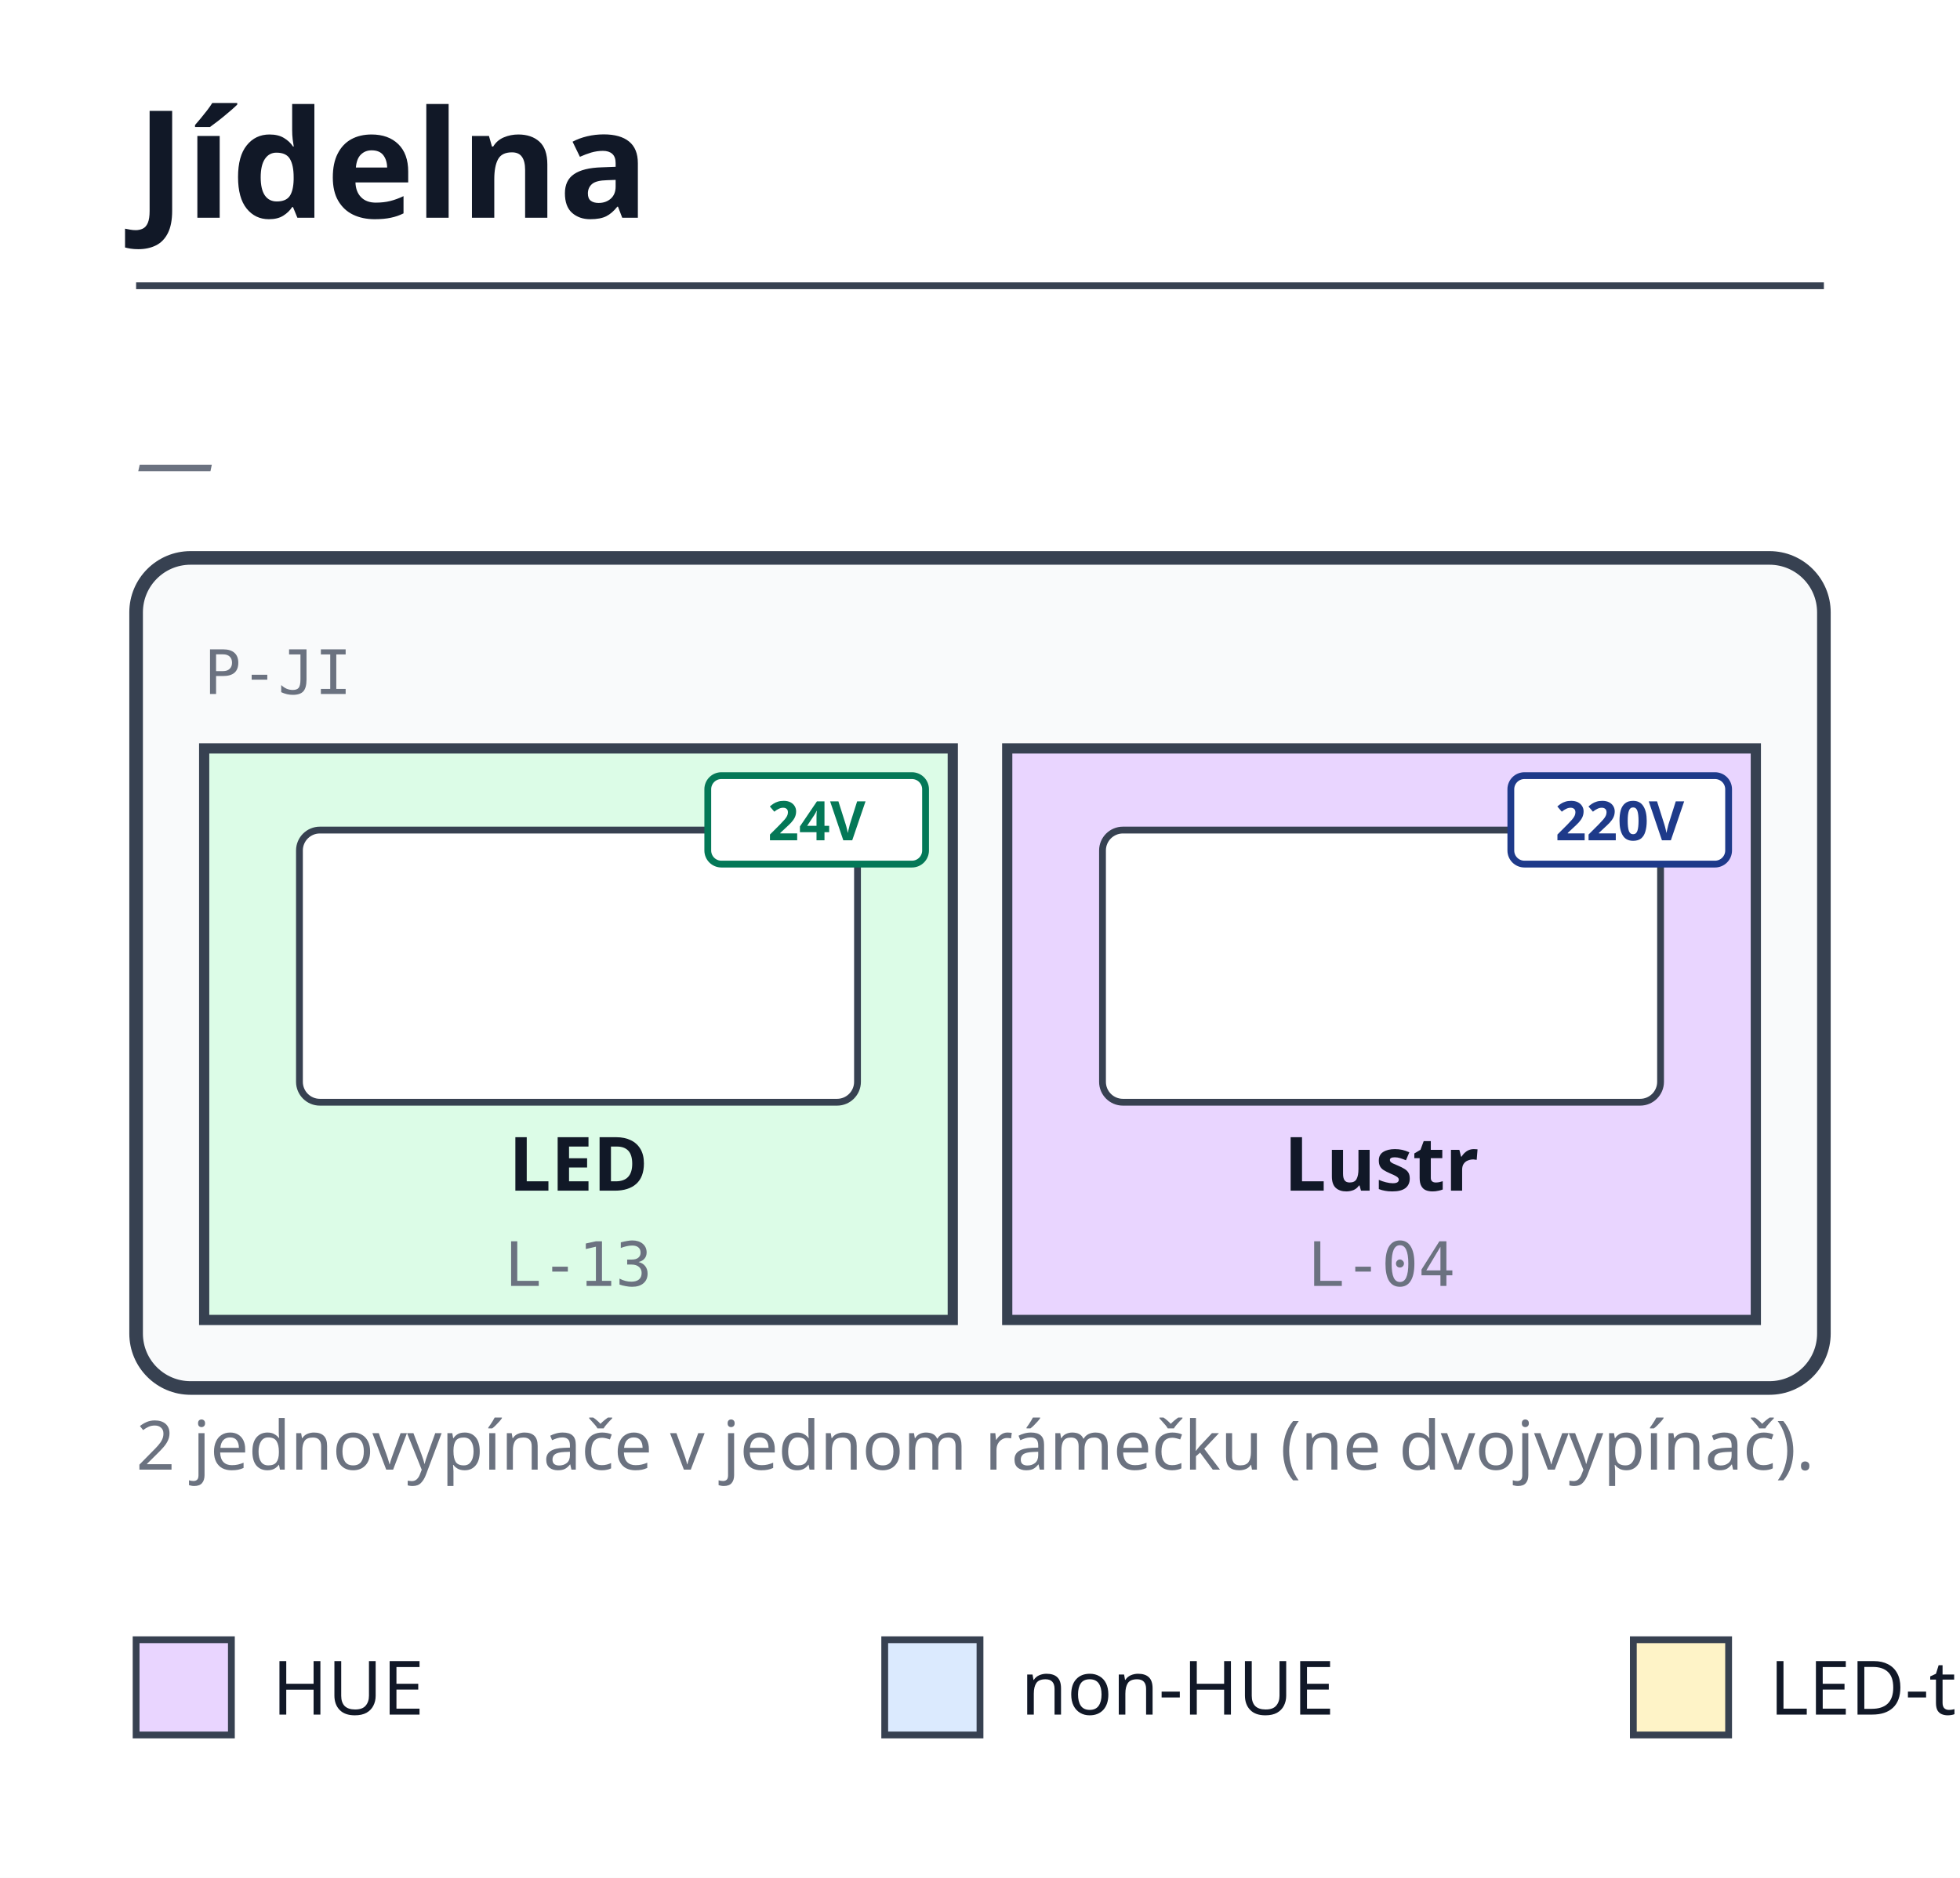
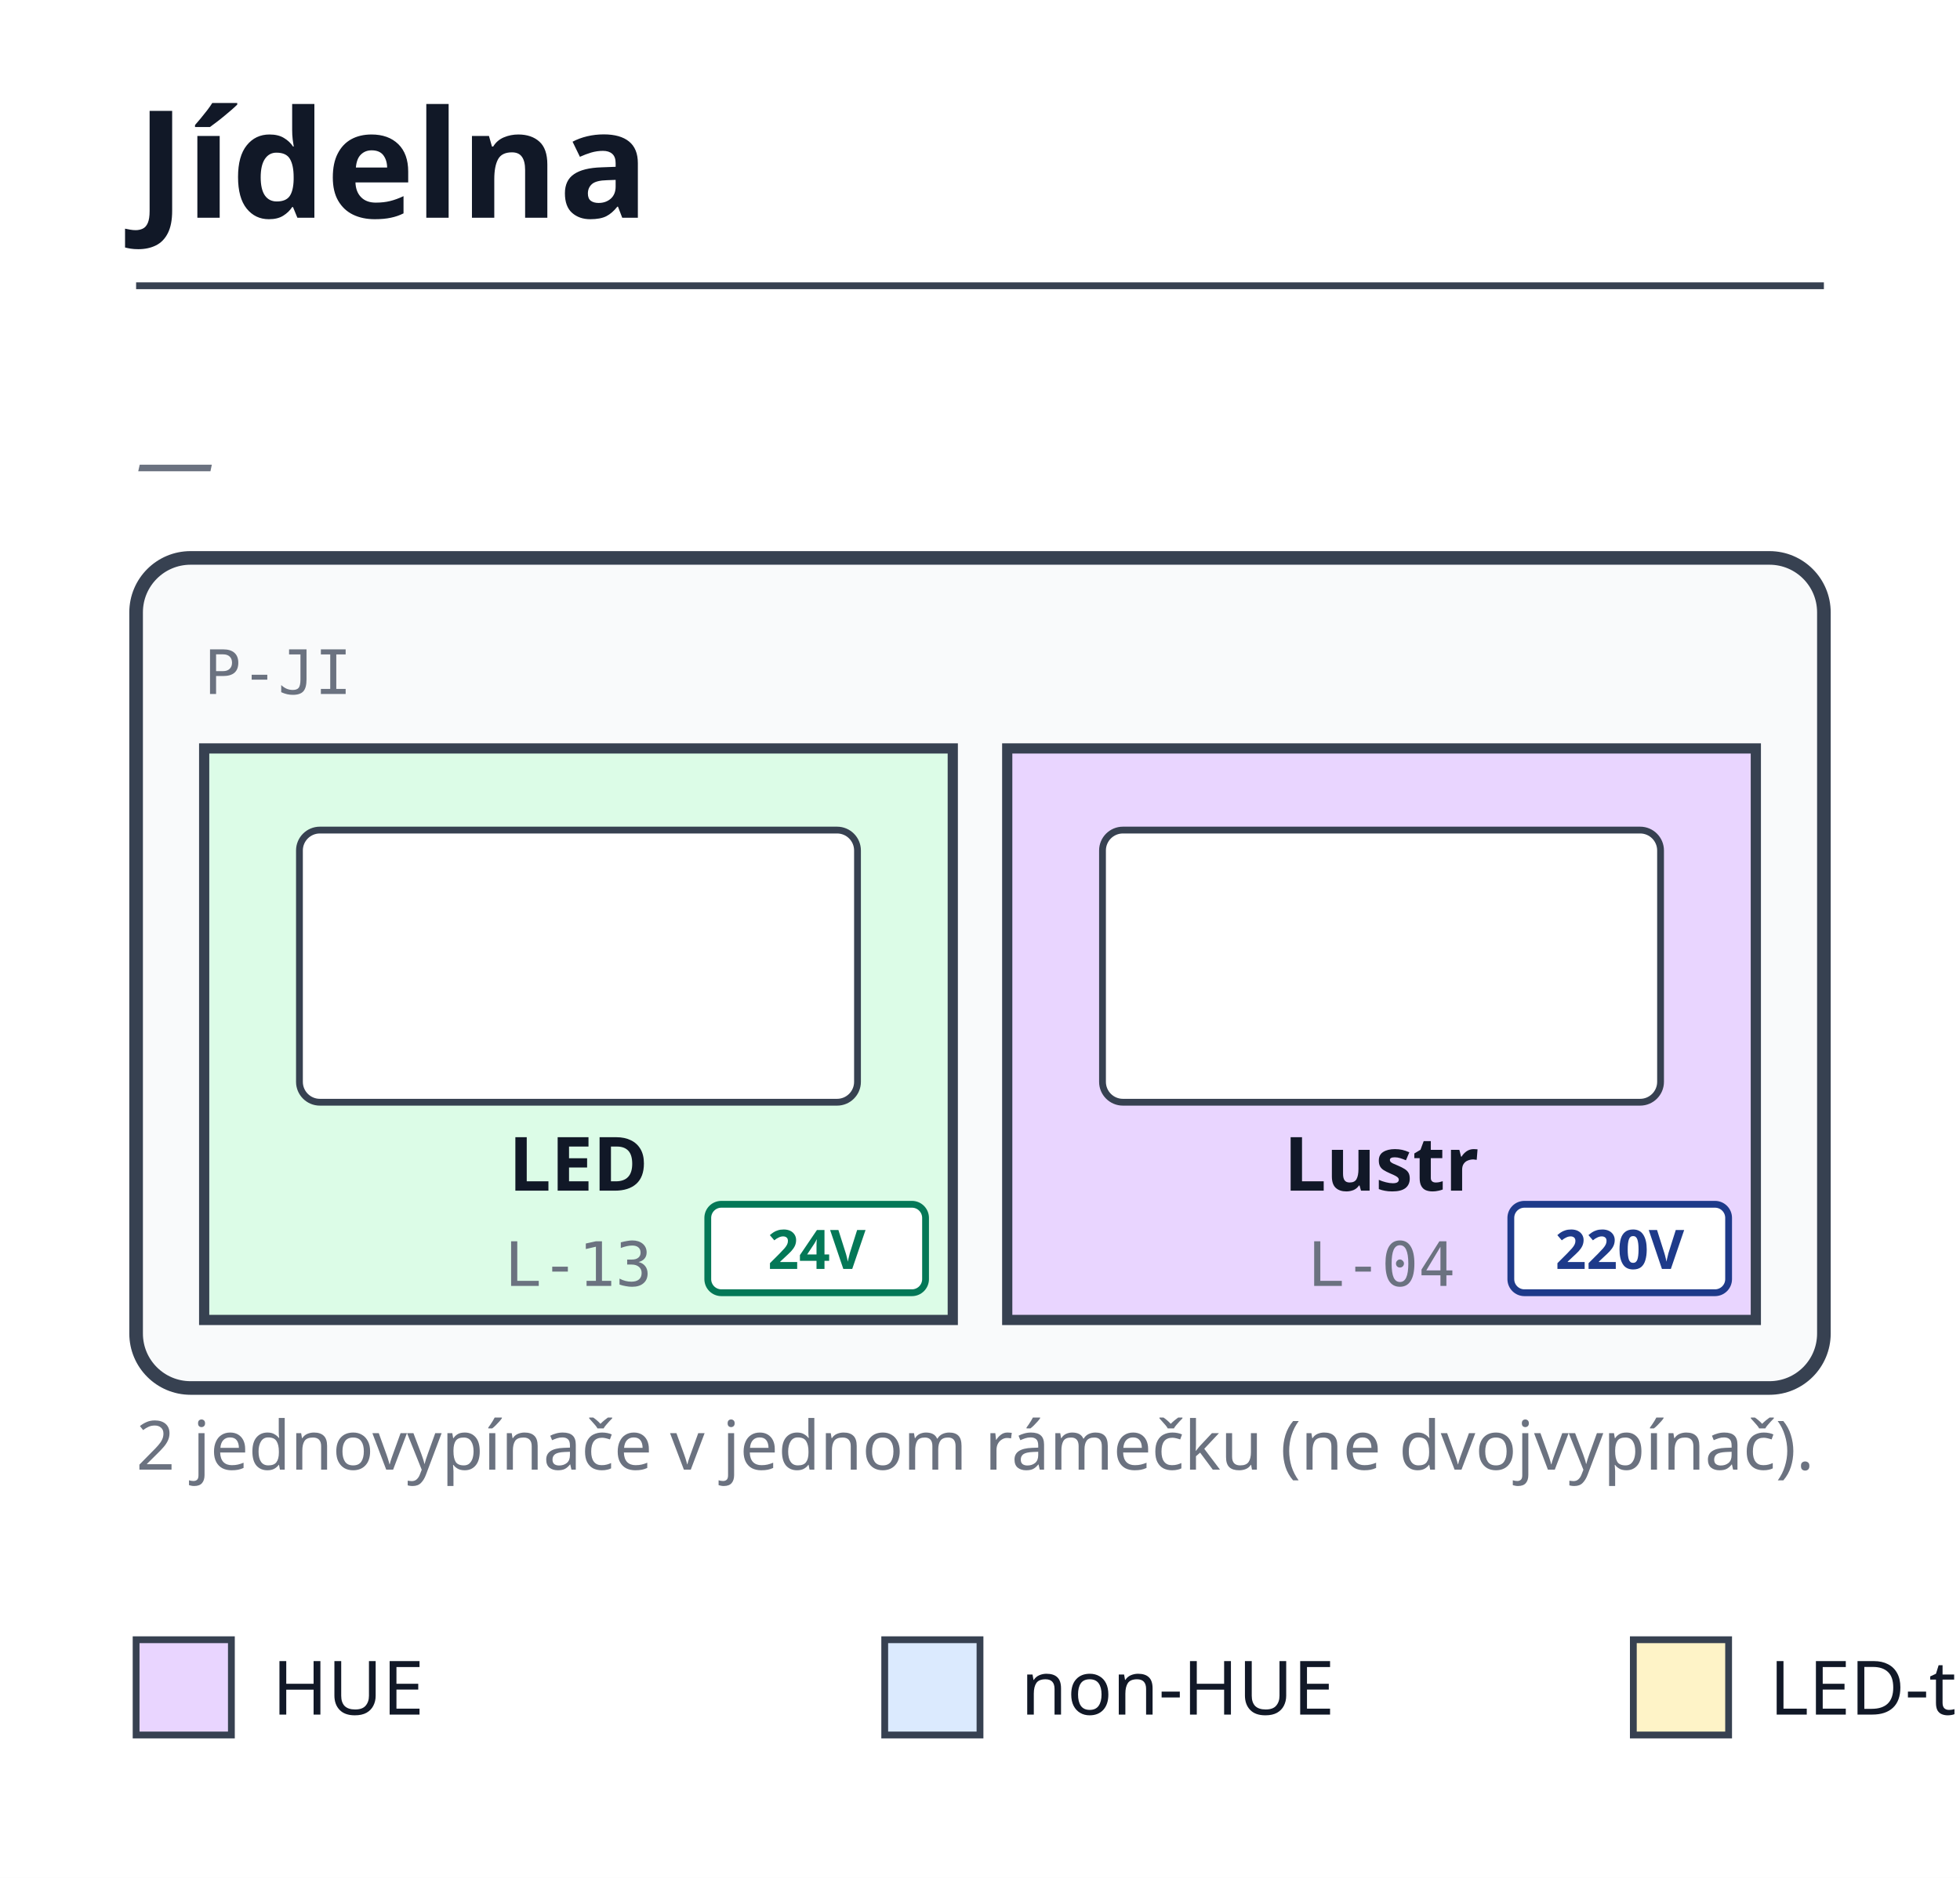
<svg xmlns="http://www.w3.org/2000/svg" viewBox="0 0 288 276" width="288" height="276" font-family="sans-serif">
  <rect width="100%" height="100%" fill="white" />
  <text x="20" y="32" font-size="22" font-weight="700" fill="#111827">Jídelna</text>
  <line x1="20" y1="42" x2="268" y2="42" stroke="#374151" stroke-width="1" />
  <text x="20" y="72" font-size="12" font-style="italic" fill="#6b7280">—</text>
  <rect x="20" y="82" width="248" height="122" fill="#f9fafb" stroke="#374151" stroke-width="2" rx="8" ry="8" />
  <rect x="30" y="110" width="110" height="84" fill="#dcfce7" />
  <rect x="30" y="110" width="110" height="84" fill="none" stroke="#374151" stroke-width="1.5" />
  <rect x="44" y="122" width="82" height="40" fill="white" stroke="#374151" stroke-width="1" rx="3" ry="3" />
  <text x="85.0" y="175" text-anchor="middle" font-family="sans-serif" font-size="11" font-weight="600" fill="#111827">LED</text>
  <text x="85.0" y="189" text-anchor="middle" font-family="monospace" font-size="9" fill="#6b7280">L-13</text>
-   <rect x="104" y="114" width="32" height="13" fill="white" stroke="#047857" stroke-width="1" rx="2" ry="2" />
-   <text x="120.0" y="123.5" text-anchor="middle" font-family="sans-serif" font-size="8" font-weight="700" fill="#047857">24V</text>
+   <rect x="104" y="177" width="32" height="13" fill="white" stroke="#047857" stroke-width="1" rx="2" ry="2" />
+   <text x="120.0" y="186.5" text-anchor="middle" font-family="sans-serif" font-size="8" font-weight="700" fill="#047857">24V</text>
  <rect x="148" y="110" width="110" height="84" fill="#e9d5ff" />
  <rect x="148" y="110" width="110" height="84" fill="none" stroke="#374151" stroke-width="1.5" />
  <rect x="162" y="122" width="82" height="40" fill="white" stroke="#374151" stroke-width="1" rx="3" ry="3" />
  <text x="203.0" y="175" text-anchor="middle" font-family="sans-serif" font-size="11" font-weight="600" fill="#111827">Lustr</text>
  <text x="203.0" y="189" text-anchor="middle" font-family="monospace" font-size="9" fill="#6b7280">L-04</text>
-   <rect x="222" y="114" width="32" height="13" fill="white" stroke="#1e3a8a" stroke-width="1" rx="2" ry="2" />
-   <text x="238.0" y="123.5" text-anchor="middle" font-family="sans-serif" font-size="8" font-weight="700" fill="#1e3a8a">220V</text>
+   <rect x="222" y="177" width="32" height="13" fill="white" stroke="#1e3a8a" stroke-width="1" rx="2" ry="2" />
+   <text x="238.0" y="186.5" text-anchor="middle" font-family="sans-serif" font-size="8" font-weight="700" fill="#1e3a8a">220V</text>
  <text x="30" y="102" font-family="monospace" font-size="9" fill="#6b7280">P-JI</text>
  <text x="20" y="216" font-size="10" fill="#6b7280">2 jednovypínače v jednom rámečku (ne dvojvypínač).</text>
  <rect x="20" y="241" width="14" height="14" fill="#e9d5ff" stroke="#374151" stroke-width="1" />
  <text x="40" y="252" font-size="11" fill="#111827">HUE</text>
  <rect x="130" y="241" width="14" height="14" fill="#dbeafe" stroke="#374151" stroke-width="1" />
  <text x="150" y="252" font-size="11" fill="#111827">non-HUE</text>
  <rect x="240" y="241" width="14" height="14" fill="#fef3c7" stroke="#374151" stroke-width="1" />
  <text x="260" y="252" font-size="11" fill="#111827">LED-trafo</text>
  <rect x="350" y="241" width="14" height="14" fill="#dcfce7" stroke="#374151" stroke-width="1" />
  <text x="370" y="252" font-size="11" fill="#111827">RGBW-PM</text>
  <rect x="460" y="241" width="32" height="13" fill="white" stroke="#1e3a8a" stroke-width="1" rx="2" ry="2" />
  <text x="476.0" y="250.5" text-anchor="middle" font-family="sans-serif" font-size="8" font-weight="700" fill="#1e3a8a">220V</text>
  <text x="498" y="252" font-size="11" fill="#111827">220V</text>
  <rect x="560" y="241" width="32" height="13" fill="white" stroke="#047857" stroke-width="1" rx="2" ry="2" />
  <text x="576.0" y="250.5" text-anchor="middle" font-family="sans-serif" font-size="8" font-weight="700" fill="#047857">24V</text>
  <text x="598" y="252" font-size="11" fill="#111827">24V</text>
</svg>
